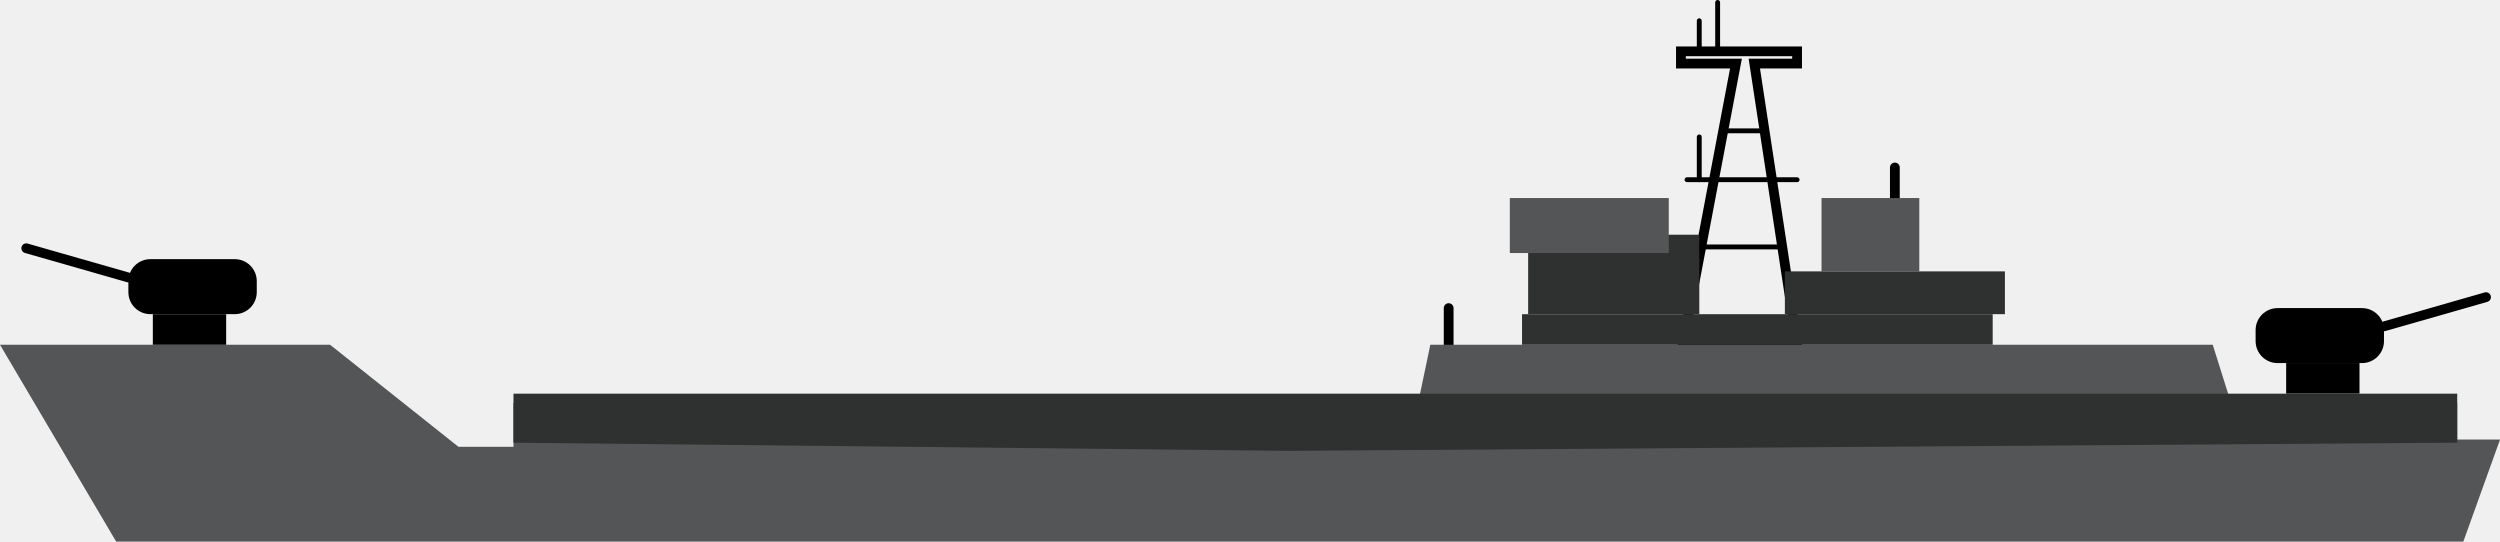
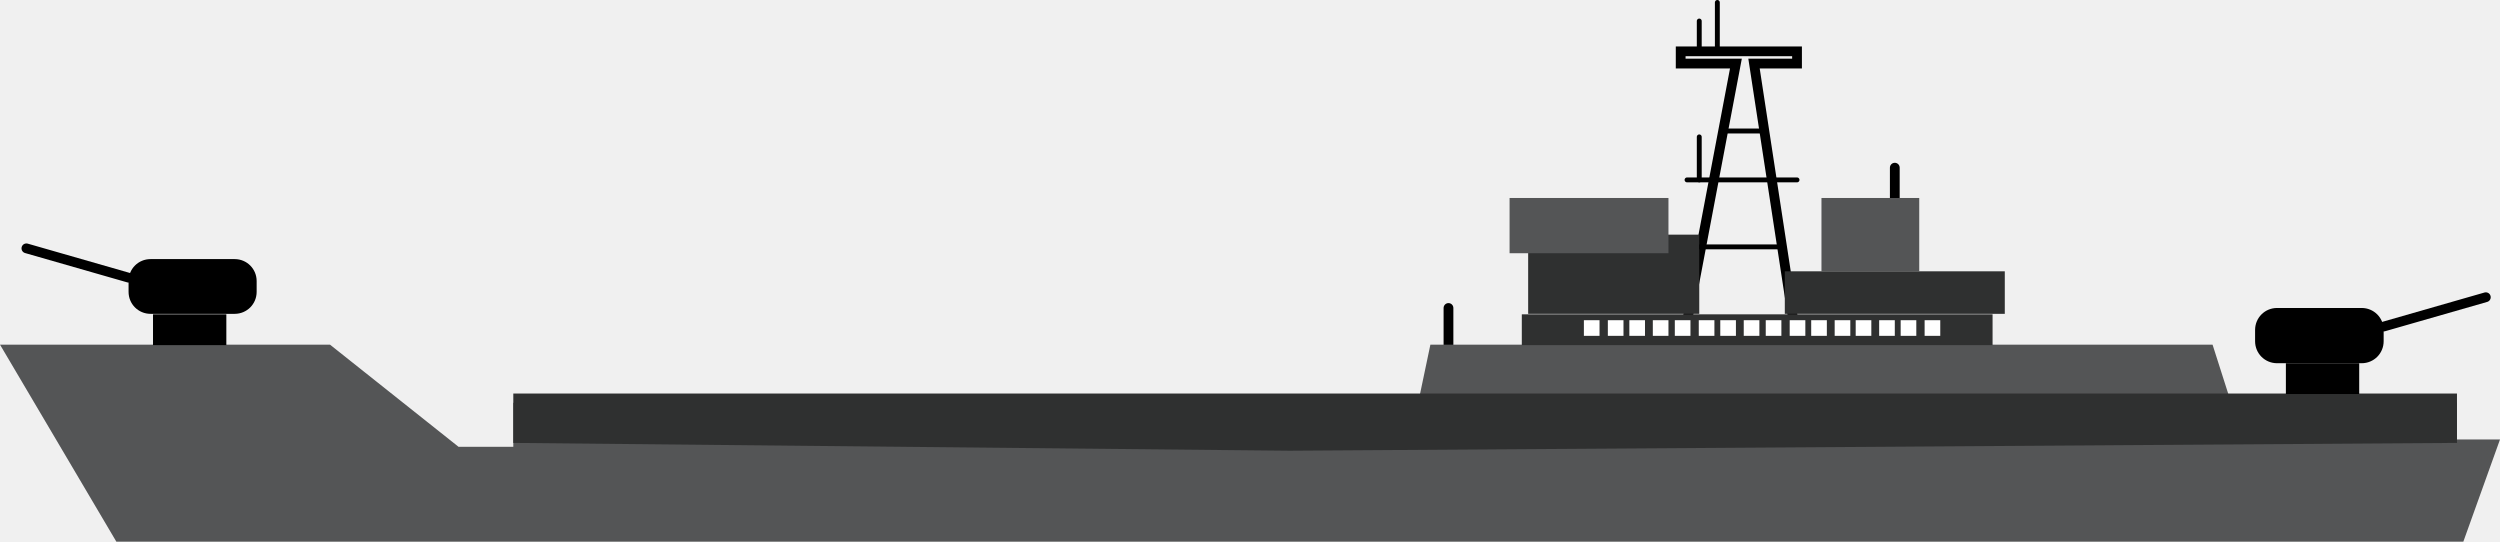
- <svg xmlns="http://www.w3.org/2000/svg" viewBox="0 0 511.37 110.78">
-   <defs>
-     <style>.cls-1,.cls-4,.cls-5{fill:none;stroke:#000;stroke-miterlimit:10;}.cls-1,.cls-4{stroke-linecap:round;}.cls-1{stroke-width:2px;}.cls-2{fill:#545556;}.cls-3{fill:#2f3030;}</style>
-   </defs>
-   <g id="Layer_2" data-name="Layer 2">
+ <svg xmlns="http://www.w3.org/2000/svg" version="1.1" id="Layer_1" x="0px" y="0px" viewBox="0 0 511.4 110.8" style="enable-background:new 0 0 511.4 110.8;" xml:space="preserve">
+   <style type="text/css">
+ 	.st0{fill:none;stroke:#000000;stroke-width:2;stroke-linecap:round;stroke-miterlimit:10;}
+ 	.st1{fill:#545556;}
+ 	.st2{fill:#2F3030;}
+ 	.st3{fill:none;stroke:#000000;stroke-linecap:round;stroke-miterlimit:10;}
+ 	.st4{fill:none;stroke:#000000;stroke-miterlimit:10;}
+ 	.st5{fill:#FFFFFF;}
+ </style>
+   <g id="Layer_2_1_">
    <g id="master">
-       <line class="cls-1" x1="296.32" y1="63.02" x2="296.32" y2="70.52" />
-       <polygon class="cls-1" points="355.09 13 344.19 70.52 367.6 70.52 358.84 13 367.59 13 367.59 10.5 343.83 10.5 343.83 13 355.09 13" />
-       <line class="cls-1" x1="387.59" y1="34.26" x2="387.59" y2="40.51" />
-       <polygon class="cls-2" points="23.76 110.78 503.87 110.78 511.38 89.9 502.62 89.9 502.62 82.44 456.36 82.44 452.61 70.52 292.57 70.52 290.07 82.44 105.03 82.44 105.03 91.39 93.77 91.39 67.52 70.52 0 70.52 23.76 110.78" />
-       <polygon class="cls-3" points="263.81 92.22 502.62 90.55 502.62 80.52 105.03 80.52 105.03 90.55 263.81 92.22" />
-       <rect class="cls-2" x="372.59" y="40.51" width="20" height="15" />
-       <rect class="cls-3" x="365.09" y="55.51" width="45.01" height="8.75" />
-       <rect class="cls-3" x="311.33" y="64.27" width="96.27" height="6.25" />
-       <rect class="cls-3" x="312.58" y="48.01" width="35.01" height="16.25" />
-       <line class="cls-4" x1="351.34" y1="0.5" x2="351.34" y2="10.5" />
-       <rect class="cls-2" x="308.83" y="40.51" width="32.51" height="11.25" />
-       <line class="cls-4" x1="347.58" y1="4.25" x2="347.58" y2="10.5" />
-       <line class="cls-4" x1="347.58" y1="28.01" x2="347.58" y2="36.76" />
-       <line class="cls-4" x1="345.08" y1="36.76" x2="367.59" y2="36.76" />
-       <line class="cls-4" x1="352.59" y1="26.76" x2="361.34" y2="26.76" />
-       <line class="cls-5" x1="365.09" y1="50.51" x2="347.58" y2="50.51" />
-       <rect x="31.26" y="64.27" width="15" height="6.25" />
-       <rect x="26.26" y="53.01" width="26.26" height="11.25" rx="4.5" />
-       <line class="cls-1" x1="5.37" y1="50.78" x2="26.26" y2="56.76" />
-       <rect x="467.63" y="74.27" width="15" height="6.25" transform="translate(950.26 154.78) rotate(-180)" />
-       <rect x="461.37" y="63.01" width="26.26" height="11.25" rx="4.5" transform="translate(949.01 137.28) rotate(-180)" />
-       <line class="cls-1" x1="508.51" y1="60.78" x2="487.63" y2="66.76" />
+       <line class="st0" x1="296.3" y1="63" x2="296.3" y2="70.5" />
+       <polygon class="st0" points="355.1,13 344.2,70.5 367.6,70.5 358.8,13 367.6,13 367.6,10.5 343.8,10.5 343.8,13   " />
+       <line class="st0" x1="387.6" y1="34.3" x2="387.6" y2="40.5" />
+       <polygon class="st1" points="23.8,110.8 503.9,110.8 511.4,89.9 502.6,89.9 502.6,82.4 456.4,82.4 452.6,70.5 292.6,70.5     290.1,82.4 105,82.4 105,91.4 93.8,91.4 67.5,70.5 0,70.5   " />
+       <polygon class="st2" points="263.8,92.2 502.6,90.6 502.6,80.5 105,80.5 105,90.6   " />
+       <rect x="372.6" y="40.5" class="st1" width="20" height="15" />
+       <rect x="365.1" y="55.5" class="st2" width="45" height="8.7" />
+       <rect x="311.3" y="64.3" class="st2" width="96.3" height="6.3" />
+       <rect x="312.6" y="48" class="st2" width="35" height="16.2" />
+       <line class="st3" x1="351.3" y1="0.5" x2="351.3" y2="10.5" />
+       <rect x="308.8" y="40.5" class="st1" width="32.5" height="11.3" />
+       <line class="st3" x1="347.6" y1="4.3" x2="347.6" y2="10.5" />
+       <line class="st3" x1="347.6" y1="28" x2="347.6" y2="36.8" />
+       <line class="st3" x1="345.1" y1="36.8" x2="367.6" y2="36.8" />
+       <line class="st3" x1="352.6" y1="26.8" x2="361.3" y2="26.8" />
+       <line class="st4" x1="365.1" y1="50.5" x2="347.6" y2="50.5" />
+       <rect x="31.3" y="64.3" width="15" height="6.3" />
+       <path d="M30.8,53H48c2.5,0,4.5,2,4.5,4.5v2.2c0,2.5-2,4.5-4.5,4.5H30.8c-2.5,0-4.5-2-4.5-4.5v-2.2C26.3,55,28.3,53,30.8,53z" />
+       <line class="st0" x1="5.4" y1="50.8" x2="26.3" y2="56.8" />
+       <rect x="467.6" y="74.3" width="15" height="6.3" />
+       <path d="M483.1,74.3h-17.3c-2.5,0-4.5-2-4.5-4.5v-2.3c0-2.5,2-4.5,4.5-4.5h17.3c2.5,0,4.5,2,4.5,4.5v2.3    C487.6,72.3,485.6,74.3,483.1,74.3z" />
+       <line class="st0" x1="508.5" y1="60.8" x2="487.6" y2="66.8" />
    </g>
  </g>
+   <rect x="324" y="65.5" class="st5" width="3.2" height="3.2" />
+   <rect x="328.9" y="65.5" class="st5" width="3.2" height="3.2" />
+   <rect x="333.3" y="65.5" class="st5" width="3.2" height="3.2" />
+   <rect x="338.1" y="65.5" class="st5" width="3.2" height="3.2" />
+   <rect x="342.6" y="65.5" class="st5" width="3.2" height="3.2" />
+   <rect x="347.5" y="65.5" class="st5" width="3.2" height="3.2" />
+   <rect x="351.9" y="65.5" class="st5" width="3.2" height="3.2" />
+   <rect x="356.7" y="65.5" class="st5" width="3.2" height="3.2" />
+   <rect x="361.2" y="65.5" class="st5" width="3.2" height="3.2" />
+   <rect x="366.1" y="65.5" class="st5" width="3.2" height="3.2" />
+   <rect x="370.5" y="65.5" class="st5" width="3.2" height="3.2" />
+   <rect x="375.3" y="65.5" class="st5" width="3.2" height="3.2" />
+   <rect x="379.6" y="65.5" class="st5" width="3.2" height="3.2" />
+   <rect x="384.4" y="65.5" class="st5" width="3.2" height="3.2" />
+   <rect x="388.8" y="65.5" class="st5" width="3.2" height="3.2" />
+   <rect x="393.7" y="65.5" class="st5" width="3.2" height="3.2" />
</svg>
